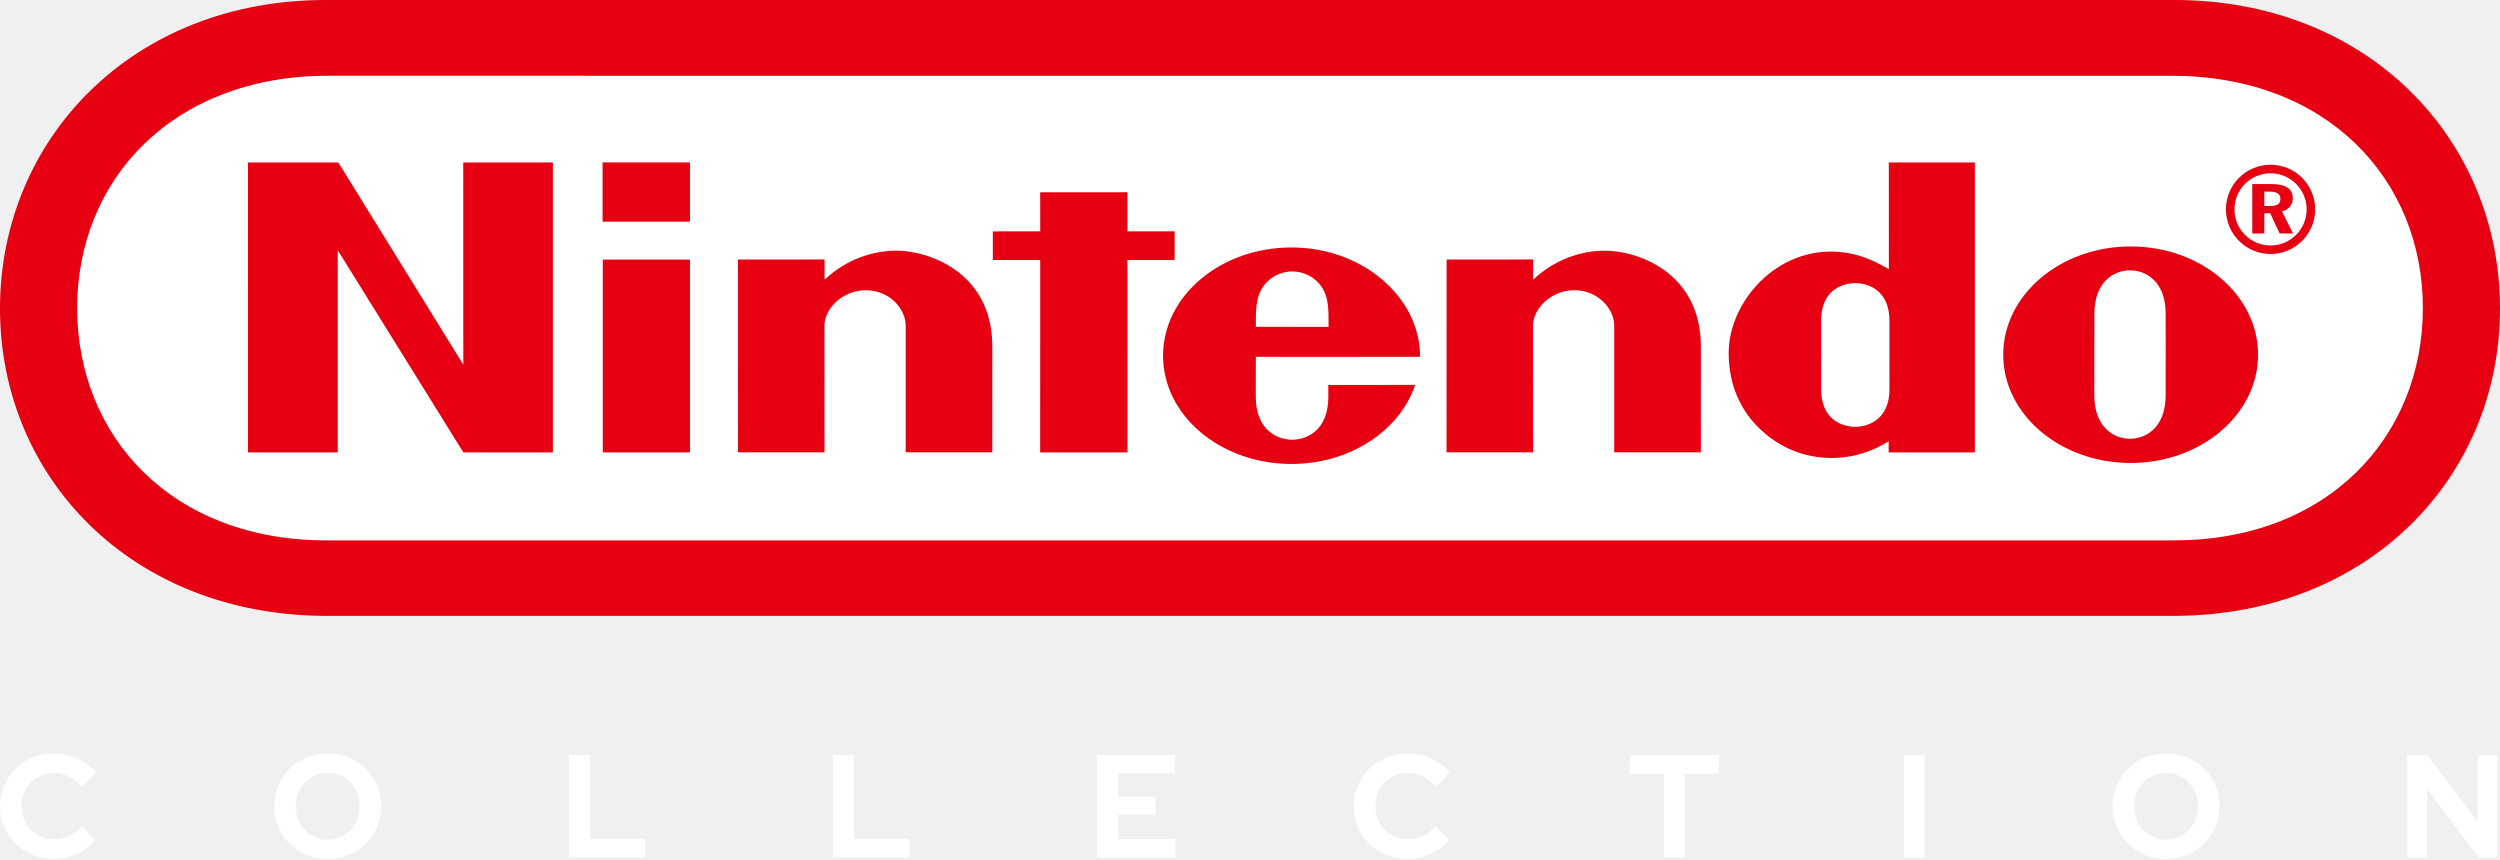
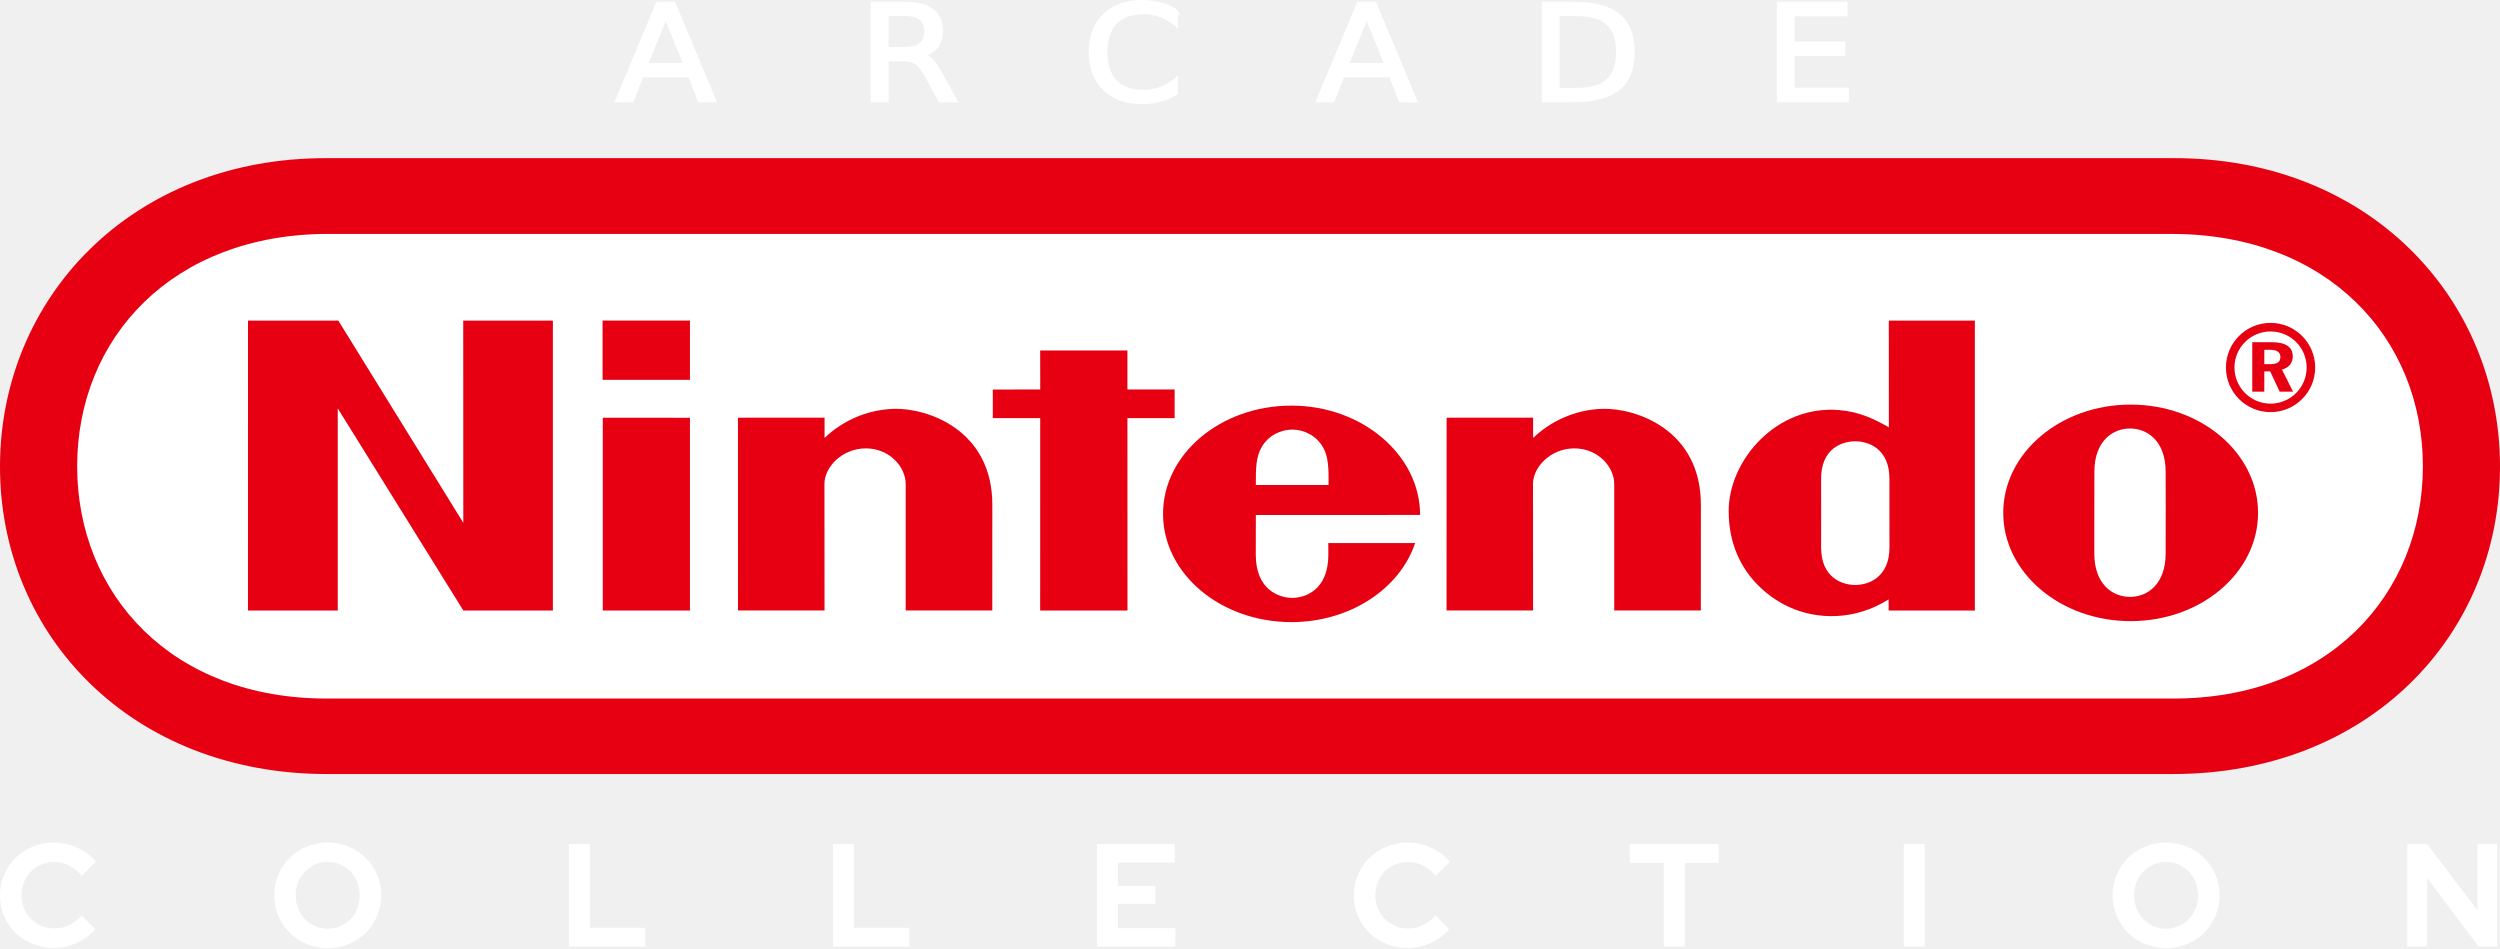
- <svg xmlns="http://www.w3.org/2000/svg" width="434.424" height="149.276" viewBox="0 0 434.424 149.276" version="1.1" id="svg217" style="fill:none">
+ <svg xmlns="http://www.w3.org/2000/svg" width="434.424" height="164.758" viewBox="0 0 434.424 164.758" version="1.1" id="svg217" style="fill:none">
  <defs id="defs221" />
-   <path d="m 9.363,149.247 c 1.383,-0.001 2.75,-0.306 4.004,-0.889 1.233,-0.544 2.328,-1.361 3.201,-2.388 v 0 l -2.385,-2.389 c -0.585,0.704 -1.312,1.277 -2.134,1.683 -0.806,0.39 -1.69,0.59 -2.585,0.584 -0.755,0.008 -1.505,-0.134 -2.205,-0.417 -0.7,-0.284 -1.337,-0.703 -1.874,-1.235 -0.517,-0.519 -0.926,-1.137 -1.202,-1.816 -0.296,-0.722 -0.445,-1.495 -0.439,-2.275 -0.008,-0.788 0.137,-1.568 0.427,-2.301 0.271,-0.68 0.672,-1.302 1.18,-1.83 0.51,-0.523 1.121,-0.937 1.795,-1.22 0.702,-0.298 1.458,-0.449 2.221,-0.444 0.92,-0.004 1.829,0.206 2.653,0.616 0.852,0.428 1.598,1.041 2.184,1.793 v 0 l 2.461,-2.466 c -0.865,-1.05 -1.966,-1.882 -3.213,-2.426 -1.282,-0.593 -2.676,-0.901 -4.088,-0.903 -1.261,-0.008 -2.511,0.234 -3.678,0.713 -1.106,0.448 -2.115,1.104 -2.974,1.932 -0.848,0.829 -1.522,1.818 -1.983,2.91 -0.478,1.146 -0.726,2.374 -0.728,3.614 C -0.002,141.332 0.241,142.561 0.716,143.707 c 0.456,1.088 1.126,2.074 1.97,2.899 0.859,0.827 1.869,1.483 2.975,1.931 1.175,0.48 2.433,0.722 3.702,0.71 z m 47.572,0.028 c 1.257,0.008 2.503,-0.233 3.665,-0.713 1.101,-0.446 2.102,-1.106 2.947,-1.942 0.845,-0.835 1.516,-1.83 1.974,-2.925 0.48,-1.137 0.728,-2.361 0.728,-3.596 0,-1.235 -0.248,-2.459 -0.728,-3.596 -0.459,-1.097 -1.13,-2.091 -1.974,-2.925 -0.845,-0.835 -1.846,-1.495 -2.947,-1.942 -2.343,-0.949 -4.963,-0.949 -7.306,0 -1.101,0.446 -2.102,1.106 -2.947,1.942 -0.845,0.834 -1.515,1.828 -1.974,2.925 -0.48,1.137 -0.727,2.361 -0.727,3.596 0,1.235 0.247,2.459 0.727,3.596 0.459,1.096 1.13,2.09 1.974,2.925 0.845,0.835 1.846,1.495 2.947,1.942 1.155,0.477 2.393,0.718 3.642,0.711 z m 0,-3.381 c -0.738,0.007 -1.469,-0.137 -2.148,-0.424 -0.68,-0.286 -1.294,-0.709 -1.805,-1.24 -0.504,-0.533 -0.9,-1.16 -1.167,-1.843 -0.569,-1.476 -0.569,-3.113 0,-4.589 0.269,-0.678 0.665,-1.3 1.167,-1.83 0.511,-0.531 1.125,-0.954 1.805,-1.24 0.68,-0.286 1.411,-0.431 2.148,-0.424 0.759,-0.006 1.511,0.146 2.209,0.444 0.666,0.283 1.268,0.698 1.769,1.22 0.502,0.53 0.898,1.152 1.167,1.83 0.569,1.476 0.569,3.113 0,4.589 -0.267,0.683 -0.663,1.309 -1.167,1.843 -0.501,0.522 -1.103,0.937 -1.769,1.22 -0.698,0.298 -1.449,0.449 -2.208,0.443 z m 55.178,3.102 v -3.252 h -9.616 v -14.54 h -3.637 v 17.79 z m 45.891,0 v -3.252 h -9.616 v -14.54 h -3.64 v 17.79 z m 46.241,0 v -3.202 h -9.966 v -4.22 h 6.503 v -3.102 h -6.503 v -4.063 h 9.866 v -3.202 h -13.509 v 17.79 z m 40.368,0.253 c 1.383,-0.001 2.75,-0.306 4.004,-0.889 1.233,-0.544 2.327,-1.362 3.201,-2.388 v 0 l -2.386,-2.388 c -0.585,0.704 -1.313,1.277 -2.134,1.683 -0.806,0.39 -1.69,0.59 -2.585,0.584 -0.755,0.008 -1.505,-0.134 -2.204,-0.417 -0.701,-0.284 -1.338,-0.703 -1.874,-1.235 -0.518,-0.519 -0.926,-1.137 -1.203,-1.816 -0.296,-0.722 -0.445,-1.495 -0.439,-2.275 -0.008,-0.788 0.137,-1.568 0.427,-2.301 0.27,-0.68 0.671,-1.302 1.179,-1.83 0.511,-0.523 1.121,-0.938 1.795,-1.22 0.702,-0.298 1.458,-0.45 2.221,-0.444 0.924,-0.004 1.836,0.209 2.661,0.621 0.852,0.428 1.598,1.041 2.184,1.793 v 0 l 2.461,-2.466 c -0.865,-1.05 -1.967,-1.882 -3.213,-2.426 -1.282,-0.592 -2.676,-0.9 -4.088,-0.903 -1.26,-0.008 -2.511,0.234 -3.678,0.713 -1.105,0.448 -2.115,1.103 -2.974,1.931 -0.849,0.828 -1.523,1.818 -1.985,2.91 -0.479,1.146 -0.726,2.374 -0.728,3.614 -0.001,1.241 0.241,2.47 0.716,3.617 0.456,1.087 1.125,2.073 1.969,2.898 0.86,0.827 1.87,1.483 2.975,1.931 1.173,0.477 2.43,0.716 3.696,0.704 z m 48.151,-0.253 v -14.54 h 5.898 v -3.253 h -15.464 v 3.253 h 5.924 v 14.538 z m 41.696,0 v -17.79 h -3.639 v 17.79 z m 41.925,0.28 c 1.257,0.008 2.503,-0.233 3.665,-0.713 1.1,-0.446 2.102,-1.106 2.947,-1.942 0.844,-0.835 1.516,-1.83 1.974,-2.925 0.48,-1.137 0.727,-2.361 0.727,-3.596 0,-1.235 -0.247,-2.459 -0.727,-3.596 -0.458,-1.097 -1.13,-2.091 -1.974,-2.925 -0.845,-0.835 -1.846,-1.495 -2.947,-1.942 -2.343,-0.949 -4.962,-0.949 -7.305,0 -1.1,0.446 -2.101,1.106 -2.945,1.942 -0.844,0.835 -1.515,1.83 -1.974,2.925 -0.481,1.137 -0.728,2.361 -0.728,3.596 0,1.235 0.247,2.459 0.728,3.596 0.459,1.096 1.13,2.09 1.974,2.925 0.845,0.835 1.845,1.495 2.945,1.942 1.154,0.476 2.392,0.718 3.64,0.71 z m 0,-3.381 c -0.755,0.007 -1.504,-0.144 -2.196,-0.444 -0.662,-0.284 -1.26,-0.699 -1.758,-1.22 -0.505,-0.533 -0.901,-1.159 -1.168,-1.843 -0.568,-1.476 -0.568,-3.113 0,-4.589 0.27,-0.678 0.666,-1.3 1.168,-1.83 0.498,-0.52 1.096,-0.936 1.758,-1.22 0.692,-0.3 1.441,-0.451 2.196,-0.444 0.759,-0.006 1.511,0.146 2.208,0.444 0.667,0.283 1.269,0.698 1.77,1.22 0.502,0.53 0.899,1.152 1.167,1.83 0.57,1.476 0.57,3.113 0,4.589 -0.266,0.683 -0.662,1.309 -1.167,1.843 -0.501,0.522 -1.103,0.937 -1.77,1.22 -0.698,0.298 -1.45,0.449 -2.208,0.442 z m 45.363,3.102 v -11.9 l 8.962,11.9 h 3.213 v -17.79 h -3.413 v 11.513 l -8.736,-11.513 h -3.466 v 17.79 z" id="path189" style="fill:#ffffff;stroke-width:1.193" />
-   <path d="M 56.82,107.023 C 22.759,107.011 4.8008866e-7,82.873 4.8008866e-7,53.607 4.8008866e-7,24.34 22.811,-0.075 56.768,1.723822e-4 H 377.656 C 411.613,-0.075 434.424,24.34 434.424,53.607 c 0,29.267 -22.76,53.405 -56.82,53.416 z" id="path191" style="fill:#e60012;stroke-width:1.193" />
-   <path d="m 56.924,13.165 c -26.965,0.052 -43.516,18.075 -43.516,40.372 0,22.292 16.448,40.464 43.516,40.366 H 377.5 c 27.069,0.092 43.522,-18.075 43.522,-40.366 0,-22.292 -16.551,-40.314 -43.516,-40.366 z" id="path193" style="fill:#ffffff;stroke-width:1.193" />
-   <path d="m 386.8,36.38 c 0,-4.281 3.473,-7.754 7.754,-7.754 4.281,0 7.754,3.473 7.754,7.754 0,4.281 -3.473,7.754 -7.754,7.754 -4.281,0 -7.754,-3.473 -7.754,-7.754 z m 7.754,6.277 c 3.461,0 6.271,-2.81 6.271,-6.271 0,-3.467 -2.809,-6.271 -6.271,-6.271 -3.462,0 -6.272,2.81 -6.272,6.271 0,3.461 2.809,6.271 6.272,6.271 z" id="path195" style="clip-rule:evenodd;fill:#e60012;fill-rule:evenodd;stroke-width:1.193" />
-   <path d="m 398.413,34.459 c 0,-1.644 -1.217,-2.475 -3.669,-2.475 h -3.369 v 8.59 h 2.093 v -3.519 h 1.022 l 1.645,3.519 h 2.325 l -1.921,-3.836 c 1.171,-0.294 1.875,-1.148 1.875,-2.279 z m -3.923,1.338 h -1.02 v -2.498 h 0.917 c 1.258,0 1.875,0.387 1.875,1.281 0,0.854 -0.576,1.217 -1.771,1.217 z" id="path197" style="clip-rule:evenodd;fill:#e60012;fill-rule:evenodd;stroke-width:1.193" />
-   <path d="m 230.827,68.923 c 0,-1.881 -0.012,-2.031 -0.012,-2.031 l 15.093,-0.012 c -2.636,7.909 -11.272,13.742 -21.496,13.742 -12.323,0 -22.31,-8.417 -22.31,-18.807 0,-10.39 9.987,-18.813 22.31,-18.813 12.323,0 22.355,8.607 22.355,18.998 0,0.018 -28.54,0.006 -28.54,0.006 0,0 -0.012,5.083 -0.012,6.917 0,6.127 4.102,7.488 6.341,7.488 2.238,0 6.271,-1.362 6.271,-7.488 z m -11.596,-18.703 c -0.964,1.673 -1.028,3.634 -1.004,6.571 l 12.639,0.006 c 0.024,-2.937 -0.017,-4.898 -0.98,-6.577 -1.183,-2.064 -3.356,-3.045 -5.328,-3.058 0,0 0.001,0 0.002,0 h -0.006 c 0.001,0 0.002,0 0.004,0 -1.973,0.013 -4.146,0.993 -5.328,3.058 z" id="path199" style="clip-rule:evenodd;fill:#e60012;fill-rule:evenodd;stroke-width:1.193" />
-   <path d="m 278.485,43.562 c 5.665,-0.162 17.157,3.548 17.077,16.811 -0.012,2.354 -0.006,18.23 -0.006,18.23 h -15.052 c 0,0 0,-19.909 0,-22.003 0,-2.919 -2.793,-6.167 -6.923,-6.167 -4.125,0 -7.193,3.248 -7.193,6.167 0,1.431 0.017,22.003 0.017,22.003 h -15.04 l 0.012,-33.501 15.034,-0.012 c 0,0 -0.018,2.694 0,3.525 2.897,-2.763 7.073,-4.909 12.074,-5.054 z" id="path201" style="fill:#e60012;stroke-width:1.193" />
-   <path d="m 155.361,43.562 c 5.665,-0.162 17.157,3.548 17.076,16.811 -0.012,2.354 -0.006,18.23 -0.006,18.23 h -15.051 c 0,0 0,-19.909 0,-22.003 0,-2.919 -2.793,-6.167 -6.923,-6.167 -4.125,0 -7.194,3.248 -7.194,6.167 0,1.431 0.018,22.003 0.018,22.003 H 128.241 l -0.006,-33.501 15.051,-0.012 c 0,0 -0.017,2.694 0,3.525 2.897,-2.763 7.068,-4.909 12.076,-5.054 z" id="path203" style="fill:#e60012;stroke-width:1.193" />
-   <path d="m 343.169,28.234 h -14.953 v 0 c 0,0 0,10.782 0.011,18.536 -2.423,-1.362 -4.978,-2.671 -8.573,-2.988 -10.92,-0.958 -19.263,8.7 -19.263,17.544 0,11.659 8.994,15.975 10.361,16.609 5.095,2.377 11.636,2.383 17.434,-1.258 0,0.311 0.006,1.938 0.006,1.938 h 14.977 z m -14.844,27.472 v 5.988 0 c 0,0 0.006,3.79 0.006,5.942 0,5.175 -3.583,6.531 -5.942,6.531 -2.405,0 -5.936,-1.356 -5.936,-6.531 0,-1.783 0.006,-5.959 0.006,-5.959 0,0 -0.006,-4.252 -0.006,-5.971 0,-5.181 3.531,-6.502 5.942,-6.502 2.354,0 5.93,1.321 5.93,6.502 z" id="path205" style="clip-rule:evenodd;fill:#e60012;fill-rule:evenodd;stroke-width:1.193" />
-   <path d="m 348.101,61.637 c 0,-10.39 9.911,-18.813 22.141,-18.813 12.231,0 22.142,8.423 22.142,18.813 0,10.39 -9.912,18.813 -22.142,18.813 -12.225,0 -22.141,-8.423 -22.141,-18.813 z m 28.222,7.056 c 0,-2.031 0.006,-7.096 0.006,-7.096 l 0.006,0.017 c -0.014,-1.093 -0.013,-3.779 -0.012,-5.837 0,-0.473 0,-0.913 0,-1.293 0,-5.319 -3.167,-7.506 -6.191,-7.506 -3.017,0 -6.189,2.186 -6.189,7.506 0,2.031 -0.012,6.986 -0.012,6.986 0,0 -0.006,5.192 -0.006,7.223 0,5.342 3.167,7.546 6.207,7.546 3.035,0 6.191,-2.204 6.191,-7.546 z" id="path207" style="clip-rule:evenodd;fill:#e60012;fill-rule:evenodd;stroke-width:1.193" />
-   <path d="M 104.709,38.52 V 28.223 h 15.184 v 10.298 z" id="path209" style="fill:#e60012;stroke-width:1.193" />
-   <path d="M 104.744,78.615 V 45.109 l 15.149,0.006 v 33.501 z" id="path211" style="fill:#e60012;stroke-width:1.193" />
-   <path d="m 180.751,78.616 0.006,-33.438 h -8.239 v -4.973 l 8.245,-0.006 -0.012,-6.785 h 15.162 v 6.779 h 8.203 v 4.985 h -8.203 l 0.011,33.438 z" id="path213" style="fill:#e60012;stroke-width:1.193" />
-   <path d="m 43.089,78.615 0.006,-50.381 h 15.698 l 21.715,35.134 -0.012,-35.134 h 15.577 v 50.381 H 80.519 L 58.689,43.482 v 35.134 z" id="path215" style="fill:#e60012;stroke-width:1.193" />
+   <path d="m 9.363,164.729 c 1.383,-0.001 2.75,-0.306 4.004,-0.889 1.233,-0.544 2.328,-1.361 3.201,-2.388 v 0 l -2.385,-2.389 c -0.585,0.704 -1.312,1.277 -2.134,1.683 -0.806,0.39 -1.69,0.59 -2.585,0.584 -0.755,0.008 -1.505,-0.134 -2.205,-0.417 -0.7,-0.284 -1.337,-0.703 -1.874,-1.235 -0.517,-0.519 -0.926,-1.137 -1.202,-1.816 -0.296,-0.722 -0.445,-1.495 -0.439,-2.275 -0.008,-0.788 0.137,-1.568 0.427,-2.301 0.271,-0.68 0.672,-1.302 1.18,-1.83 0.51,-0.523 1.121,-0.937 1.795,-1.22 0.702,-0.298 1.458,-0.449 2.221,-0.444 0.92,-0.004 1.829,0.206 2.653,0.616 0.852,0.428 1.598,1.041 2.184,1.793 v 0 l 2.461,-2.466 c -0.865,-1.05 -1.966,-1.882 -3.213,-2.426 -1.282,-0.593 -2.676,-0.901 -4.088,-0.903 -1.261,-0.008 -2.511,0.234 -3.678,0.713 -1.106,0.448 -2.115,1.104 -2.974,1.932 -0.848,0.829 -1.522,1.818 -1.983,2.91 -0.478,1.146 -0.726,2.374 -0.728,3.614 -0.002,1.241 0.241,2.47 0.716,3.616 0.456,1.088 1.126,2.074 1.97,2.899 0.859,0.827 1.869,1.483 2.975,1.931 1.175,0.48 2.433,0.722 3.702,0.71 z m 47.572,0.028 c 1.257,0.008 2.503,-0.233 3.665,-0.713 1.101,-0.446 2.102,-1.106 2.947,-1.942 0.845,-0.835 1.516,-1.83 1.974,-2.925 0.48,-1.137 0.728,-2.361 0.728,-3.596 0,-1.235 -0.248,-2.459 -0.728,-3.596 -0.459,-1.097 -1.13,-2.091 -1.974,-2.925 -0.845,-0.835 -1.846,-1.495 -2.947,-1.942 -2.343,-0.949 -4.963,-0.949 -7.306,0 -1.101,0.446 -2.102,1.106 -2.947,1.942 -0.845,0.834 -1.515,1.828 -1.974,2.925 -0.48,1.137 -0.727,2.361 -0.727,3.596 0,1.235 0.247,2.459 0.727,3.596 0.459,1.096 1.13,2.09 1.974,2.925 0.845,0.835 1.846,1.495 2.947,1.942 1.155,0.477 2.393,0.718 3.642,0.711 z m 0,-3.381 c -0.738,0.007 -1.469,-0.137 -2.148,-0.424 -0.68,-0.286 -1.294,-0.709 -1.805,-1.24 -0.504,-0.533 -0.9,-1.16 -1.167,-1.843 -0.569,-1.476 -0.569,-3.113 0,-4.589 0.269,-0.678 0.665,-1.3 1.167,-1.83 0.511,-0.531 1.125,-0.954 1.805,-1.24 0.68,-0.286 1.411,-0.431 2.148,-0.424 0.759,-0.006 1.511,0.146 2.209,0.444 0.666,0.283 1.268,0.698 1.769,1.22 0.502,0.53 0.898,1.152 1.167,1.83 0.569,1.476 0.569,3.113 0,4.589 -0.267,0.683 -0.663,1.309 -1.167,1.843 -0.501,0.522 -1.103,0.937 -1.769,1.22 -0.698,0.298 -1.449,0.449 -2.208,0.443 z m 55.178,3.102 v -3.252 h -9.616 v -14.54 h -3.637 v 17.79 z m 45.891,0 v -3.252 h -9.616 v -14.54 h -3.64 v 17.79 z m 46.241,0 v -3.202 h -9.966 v -4.22 h 6.503 v -3.102 h -6.503 v -4.063 h 9.866 v -3.202 h -13.509 v 17.79 z m 40.368,0.253 c 1.383,-0.001 2.75,-0.306 4.004,-0.889 1.233,-0.544 2.327,-1.362 3.201,-2.388 v 0 l -2.386,-2.388 c -0.585,0.704 -1.313,1.277 -2.134,1.683 -0.806,0.39 -1.69,0.59 -2.585,0.584 -0.755,0.008 -1.505,-0.134 -2.204,-0.417 -0.701,-0.284 -1.338,-0.703 -1.874,-1.235 -0.518,-0.519 -0.926,-1.137 -1.203,-1.816 -0.296,-0.722 -0.445,-1.495 -0.439,-2.275 -0.008,-0.788 0.137,-1.568 0.427,-2.301 0.27,-0.68 0.671,-1.302 1.179,-1.83 0.511,-0.523 1.121,-0.938 1.795,-1.22 0.702,-0.298 1.458,-0.45 2.221,-0.444 0.924,-0.004 1.836,0.209 2.661,0.621 0.852,0.428 1.598,1.041 2.184,1.793 v 0 l 2.461,-2.466 c -0.865,-1.05 -1.967,-1.882 -3.213,-2.426 -1.282,-0.592 -2.676,-0.9 -4.088,-0.903 -1.26,-0.008 -2.511,0.234 -3.678,0.713 -1.105,0.448 -2.115,1.103 -2.974,1.931 -0.849,0.828 -1.523,1.818 -1.985,2.91 -0.479,1.146 -0.726,2.374 -0.728,3.614 -0.001,1.241 0.241,2.47 0.716,3.617 0.456,1.087 1.125,2.073 1.969,2.898 0.86,0.827 1.87,1.483 2.975,1.931 1.173,0.477 2.43,0.716 3.696,0.704 z m 48.151,-0.253 v -14.54 h 5.898 v -3.253 h -15.464 v 3.253 h 5.924 v 14.538 z m 41.696,0 v -17.79 h -3.639 v 17.79 z m 41.925,0.28 c 1.257,0.008 2.503,-0.233 3.665,-0.713 1.1,-0.446 2.102,-1.106 2.947,-1.942 0.844,-0.835 1.516,-1.83 1.974,-2.925 0.48,-1.137 0.727,-2.361 0.727,-3.596 0,-1.235 -0.247,-2.459 -0.727,-3.596 -0.458,-1.097 -1.13,-2.091 -1.974,-2.925 -0.845,-0.835 -1.846,-1.495 -2.947,-1.942 -2.343,-0.949 -4.962,-0.949 -7.305,0 -1.1,0.446 -2.101,1.106 -2.945,1.942 -0.844,0.835 -1.515,1.83 -1.974,2.925 -0.481,1.137 -0.728,2.361 -0.728,3.596 0,1.235 0.247,2.459 0.728,3.596 0.459,1.096 1.13,2.09 1.974,2.925 0.845,0.835 1.845,1.495 2.945,1.942 1.154,0.476 2.392,0.718 3.64,0.71 z m 0,-3.381 c -0.755,0.007 -1.504,-0.144 -2.196,-0.444 -0.662,-0.284 -1.26,-0.699 -1.758,-1.22 -0.505,-0.533 -0.901,-1.159 -1.168,-1.843 -0.568,-1.476 -0.568,-3.113 0,-4.589 0.27,-0.678 0.666,-1.3 1.168,-1.83 0.498,-0.52 1.096,-0.936 1.758,-1.22 0.692,-0.3 1.441,-0.451 2.196,-0.444 0.759,-0.006 1.511,0.146 2.208,0.444 0.667,0.283 1.269,0.698 1.77,1.22 0.502,0.53 0.899,1.152 1.167,1.83 0.57,1.476 0.57,3.113 0,4.589 -0.266,0.683 -0.662,1.309 -1.167,1.843 -0.501,0.522 -1.103,0.937 -1.77,1.22 -0.698,0.298 -1.45,0.449 -2.208,0.442 z m 45.363,3.102 v -11.9 l 8.962,11.9 h 3.213 v -17.79 h -3.413 v 11.513 l -8.736,-11.513 h -3.466 v 17.79 z" id="path189" style="fill:#ffffff;stroke-width:1.193" />
+   <path d="M 56.82,134.504 C 22.759,134.493 4.8008945e-7,110.355 4.8008945e-7,81.088 4.8008945e-7,51.822 22.811,27.407 56.768,27.482 H 377.656 c 33.957,-0.075 56.768,24.34 56.768,53.606 0,29.267 -22.76,53.405 -56.82,53.416 z" id="path191" style="fill:#e60012;stroke-width:1.193" />
+   <path d="m 56.924,40.647 c -26.965,0.052 -43.516,18.075 -43.516,40.372 0,22.292 16.448,40.464 43.516,40.366 H 377.5 c 27.069,0.092 43.522,-18.075 43.522,-40.366 0,-22.292 -16.551,-40.314 -43.516,-40.366 z" id="path193" style="fill:#ffffff;stroke-width:1.193" />
+   <path d="m 386.8,63.862 c 0,-4.281 3.473,-7.754 7.754,-7.754 4.281,0 7.754,3.473 7.754,7.754 0,4.281 -3.473,7.754 -7.754,7.754 -4.281,0 -7.754,-3.473 -7.754,-7.754 z m 7.754,6.277 c 3.461,0 6.271,-2.81 6.271,-6.271 0,-3.467 -2.809,-6.271 -6.271,-6.271 -3.462,0 -6.272,2.81 -6.272,6.271 0,3.461 2.809,6.271 6.272,6.271 z" id="path195" style="clip-rule:evenodd;fill:#e60012;fill-rule:evenodd;stroke-width:1.193" />
+   <path d="m 398.413,61.941 c 0,-1.644 -1.217,-2.475 -3.669,-2.475 h -3.369 v 8.59 h 2.093 v -3.519 h 1.022 l 1.645,3.519 h 2.325 l -1.921,-3.836 c 1.171,-0.294 1.875,-1.148 1.875,-2.279 z m -3.923,1.338 h -1.02 v -2.498 h 0.917 c 1.258,0 1.875,0.387 1.875,1.281 0,0.854 -0.576,1.217 -1.771,1.217 z" id="path197" style="clip-rule:evenodd;fill:#e60012;fill-rule:evenodd;stroke-width:1.193" />
+   <path d="m 230.827,96.405 c 0,-1.881 -0.012,-2.031 -0.012,-2.031 l 15.093,-0.012 c -2.636,7.909 -11.272,13.742 -21.496,13.742 -12.323,0 -22.31,-8.417 -22.31,-18.807 0,-10.39 9.987,-18.813 22.31,-18.813 12.323,0 22.355,8.607 22.355,18.998 0,0.018 -28.54,0.006 -28.54,0.006 0,0 -0.012,5.083 -0.012,6.917 0,6.127 4.102,7.488 6.341,7.488 2.238,0 6.271,-1.362 6.271,-7.488 z m -11.596,-18.703 c -0.964,1.673 -1.028,3.634 -1.004,6.571 l 12.639,0.006 c 0.024,-2.937 -0.017,-4.898 -0.98,-6.577 -1.183,-2.064 -3.356,-3.045 -5.328,-3.058 0,0 0.001,0 0.002,0 h -0.006 c 0.001,0 0.002,0 0.004,0 -1.973,0.013 -4.146,0.993 -5.328,3.058 z" id="path199" style="clip-rule:evenodd;fill:#e60012;fill-rule:evenodd;stroke-width:1.193" />
+   <path d="m 278.485,71.044 c 5.665,-0.162 17.157,3.548 17.077,16.811 -0.012,2.354 -0.006,18.23 -0.006,18.23 h -15.052 c 0,0 0,-19.909 0,-22.003 0,-2.919 -2.793,-6.167 -6.923,-6.167 -4.125,0 -7.193,3.248 -7.193,6.167 0,1.431 0.017,22.003 0.017,22.003 h -15.04 l 0.012,-33.501 15.034,-0.012 c 0,0 -0.018,2.694 0,3.525 2.897,-2.763 7.073,-4.909 12.074,-5.054 z" id="path201" style="fill:#e60012;stroke-width:1.193" />
+   <path d="m 155.361,71.044 c 5.665,-0.162 17.157,3.548 17.076,16.811 -0.012,2.354 -0.006,18.23 -0.006,18.23 h -15.051 c 0,0 0,-19.909 0,-22.003 0,-2.919 -2.793,-6.167 -6.923,-6.167 -4.125,0 -7.194,3.248 -7.194,6.167 0,1.431 0.018,22.003 0.018,22.003 H 128.241 l -0.006,-33.501 15.051,-0.012 c 0,0 -0.017,2.694 0,3.525 2.897,-2.763 7.068,-4.909 12.076,-5.054 z" id="path203" style="fill:#e60012;stroke-width:1.193" />
+   <path d="m 343.169,55.716 h -14.953 v 0 c 0,0 0,10.782 0.011,18.536 -2.423,-1.362 -4.978,-2.671 -8.573,-2.988 -10.92,-0.958 -19.263,8.7 -19.263,17.544 0,11.659 8.994,15.975 10.361,16.609 5.095,2.377 11.636,2.383 17.434,-1.258 0,0.311 0.006,1.938 0.006,1.938 h 14.977 z m -14.844,27.472 v 5.988 0 c 0,0 0.006,3.79 0.006,5.942 0,5.175 -3.583,6.531 -5.942,6.531 -2.405,0 -5.936,-1.356 -5.936,-6.531 0,-1.783 0.006,-5.959 0.006,-5.959 0,0 -0.006,-4.252 -0.006,-5.971 0,-5.181 3.531,-6.502 5.942,-6.502 2.354,0 5.93,1.321 5.93,6.502 z" id="path205" style="clip-rule:evenodd;fill:#e60012;fill-rule:evenodd;stroke-width:1.193" />
+   <path d="m 348.101,89.119 c 0,-10.39 9.911,-18.813 22.141,-18.813 12.231,0 22.142,8.423 22.142,18.813 0,10.39 -9.912,18.813 -22.142,18.813 -12.225,0 -22.141,-8.423 -22.141,-18.813 z m 28.222,7.056 c 0,-2.031 0.006,-7.096 0.006,-7.096 l 0.006,0.017 c -0.014,-1.093 -0.013,-3.779 -0.012,-5.837 0,-0.473 0,-0.913 0,-1.293 0,-5.319 -3.167,-7.506 -6.191,-7.506 -3.017,0 -6.189,2.186 -6.189,7.506 0,2.031 -0.012,6.986 -0.012,6.986 0,0 -0.006,5.192 -0.006,7.223 0,5.342 3.167,7.546 6.207,7.546 3.035,0 6.191,-2.204 6.191,-7.546 z" id="path207" style="clip-rule:evenodd;fill:#e60012;fill-rule:evenodd;stroke-width:1.193" />
+   <path d="M 104.709,66.002 V 55.704 h 15.184 v 10.298 z" id="path209" style="fill:#e60012;stroke-width:1.193" />
+   <path d="M 104.744,106.097 V 72.59 l 15.149,0.006 v 33.501 z" id="path211" style="fill:#e60012;stroke-width:1.193" />
+   <path d="m 180.751,106.097 0.006,-33.438 h -8.239 v -4.973 l 8.245,-0.006 -0.012,-6.785 h 15.162 v 6.779 h 8.203 v 4.985 h -8.203 l 0.011,33.438 z" id="path213" style="fill:#e60012;stroke-width:1.193" />
+   <path d="m 43.089,106.097 0.006,-50.381 h 15.698 l 21.715,35.134 -0.012,-35.134 h 15.577 V 106.097 H 80.519 L 58.689,70.963 v 35.134 z" id="path215" style="fill:#e60012;stroke-width:1.193" />
+   <g id="g48" transform="matrix(0.866944,0,0,0.866944,30.39779,-104.2693)">
+     <path d="m 98.369,123.564 -3.912,9.676 h 7.838 z m -1.627,-2.592 h 3.269 l 8.123,19.444 h -2.998 l -1.942,-4.988 h -9.608 l -1.942,4.988 h -3.041 z" style="font-style:normal;font-weight:normal;font-size:40px;line-height:125%;font-family:sans-serif;letter-spacing:0px;word-spacing:0px;fill:#ffffff;fill-opacity:1;stroke:#ffffff;stroke-width:0.698;stroke-linecap:butt;stroke-linejoin:miter;stroke-miterlimit:4;stroke-dasharray:none;stroke-opacity:1" id="path36" />
+     <path d="m 149.941,131.3 q 0.928,0.287 1.799,1.224 0.885,0.938 1.77,2.579 l 2.927,5.313 h -3.098 l -2.727,-4.988 q -1.056,-1.953 -2.056,-2.592 -0.985,-0.638 -2.698,-0.638 h -3.141 v 8.218 h -2.884 v -19.444 h 6.51 q 3.655,0 5.454,1.393 1.799,1.393 1.799,4.207 0,1.836 -0.942,3.047 -0.928,1.211 -2.712,1.68 z m -7.224,-8.166 v 6.902 h 3.626 q 2.084,0 3.141,-0.873 1.071,-0.886 1.071,-2.592 0,-1.706 -1.071,-2.566 -1.056,-0.873 -3.141,-0.873 z" style="font-style:normal;font-weight:normal;font-size:40px;line-height:125%;font-family:sans-serif;letter-spacing:0px;word-spacing:0px;fill:#ffffff;fill-opacity:1;stroke:#ffffff;stroke-width:0.698;stroke-linecap:butt;stroke-linejoin:miter;stroke-miterlimit:4;stroke-dasharray:none;stroke-opacity:1" id="path38" />
+     <path d="m 200.697,122.471 v 2.774 q -1.456,-1.237 -3.112,-1.849 -1.642,-0.612 -3.498,-0.612 -3.655,0 -5.596,2.045 -1.942,2.032 -1.942,5.886 0,3.842 1.942,5.886 1.942,2.032 5.596,2.032 1.856,0 3.498,-0.612 1.656,-0.612 3.112,-1.849 v 2.748 q -1.513,0.938 -3.212,1.407 -1.685,0.469 -3.569,0.469 -4.84,0 -7.624,-2.696 -2.784,-2.709 -2.784,-7.384 0,-4.688 2.784,-7.384 2.784,-2.709 7.624,-2.709 1.913,0 3.598,0.469 1.699,0.456 3.184,1.38 z" style="font-style:normal;font-weight:normal;font-size:40px;line-height:125%;font-family:sans-serif;letter-spacing:0px;word-spacing:0px;fill:#ffffff;fill-opacity:1;stroke:#ffffff;stroke-width:0.698;stroke-linecap:butt;stroke-linejoin:miter;stroke-miterlimit:4;stroke-dasharray:none;stroke-opacity:1" id="path40-3" />
+     <path d="m 238.863,123.564 -3.912,9.676 h 7.838 z m -1.627,-2.592 h 3.269 l 8.123,19.444 h -2.998 l -1.942,-4.988 h -9.608 l -1.942,4.988 h -3.041 z" style="font-style:normal;font-weight:normal;font-size:40px;line-height:125%;font-family:sans-serif;letter-spacing:0px;word-spacing:0px;fill:#ffffff;fill-opacity:1;stroke:#ffffff;stroke-width:0.698;stroke-linecap:butt;stroke-linejoin:miter;stroke-miterlimit:4;stroke-dasharray:none;stroke-opacity:1" id="path42" />
+     <path d="m 277.211,123.135 v 15.12 h 3.483 q 4.411,0 6.453,-1.823 2.056,-1.823 2.056,-5.756 0,-3.907 -2.056,-5.717 -2.042,-1.823 -6.453,-1.823 z m -2.884,-2.162 h 5.925 q 6.196,0 9.094,2.357 2.898,2.344 2.898,7.345 0,5.027 -2.912,7.384 -2.912,2.357 -9.08,2.357 h -5.925 z" style="font-style:normal;font-weight:normal;font-size:40px;line-height:125%;font-family:sans-serif;letter-spacing:0px;word-spacing:0px;fill:#ffffff;fill-opacity:1;stroke:#ffffff;stroke-width:0.698;stroke-linecap:butt;stroke-linejoin:miter;stroke-miterlimit:4;stroke-dasharray:none;stroke-opacity:1" id="path44" />
+     <path d="m 321.429,120.973 h 13.477 v 2.214 h -10.593 v 5.756 h 10.15 v 2.214 h -10.15 v 7.046 h 10.85 v 2.214 h -13.734 z" style="font-style:normal;font-weight:normal;font-size:40px;line-height:125%;font-family:sans-serif;letter-spacing:0px;word-spacing:0px;fill:#ffffff;fill-opacity:1;stroke:#ffffff;stroke-width:0.698;stroke-linecap:butt;stroke-linejoin:miter;stroke-miterlimit:4;stroke-dasharray:none;stroke-opacity:1" id="path46" />
+   </g>
</svg>
